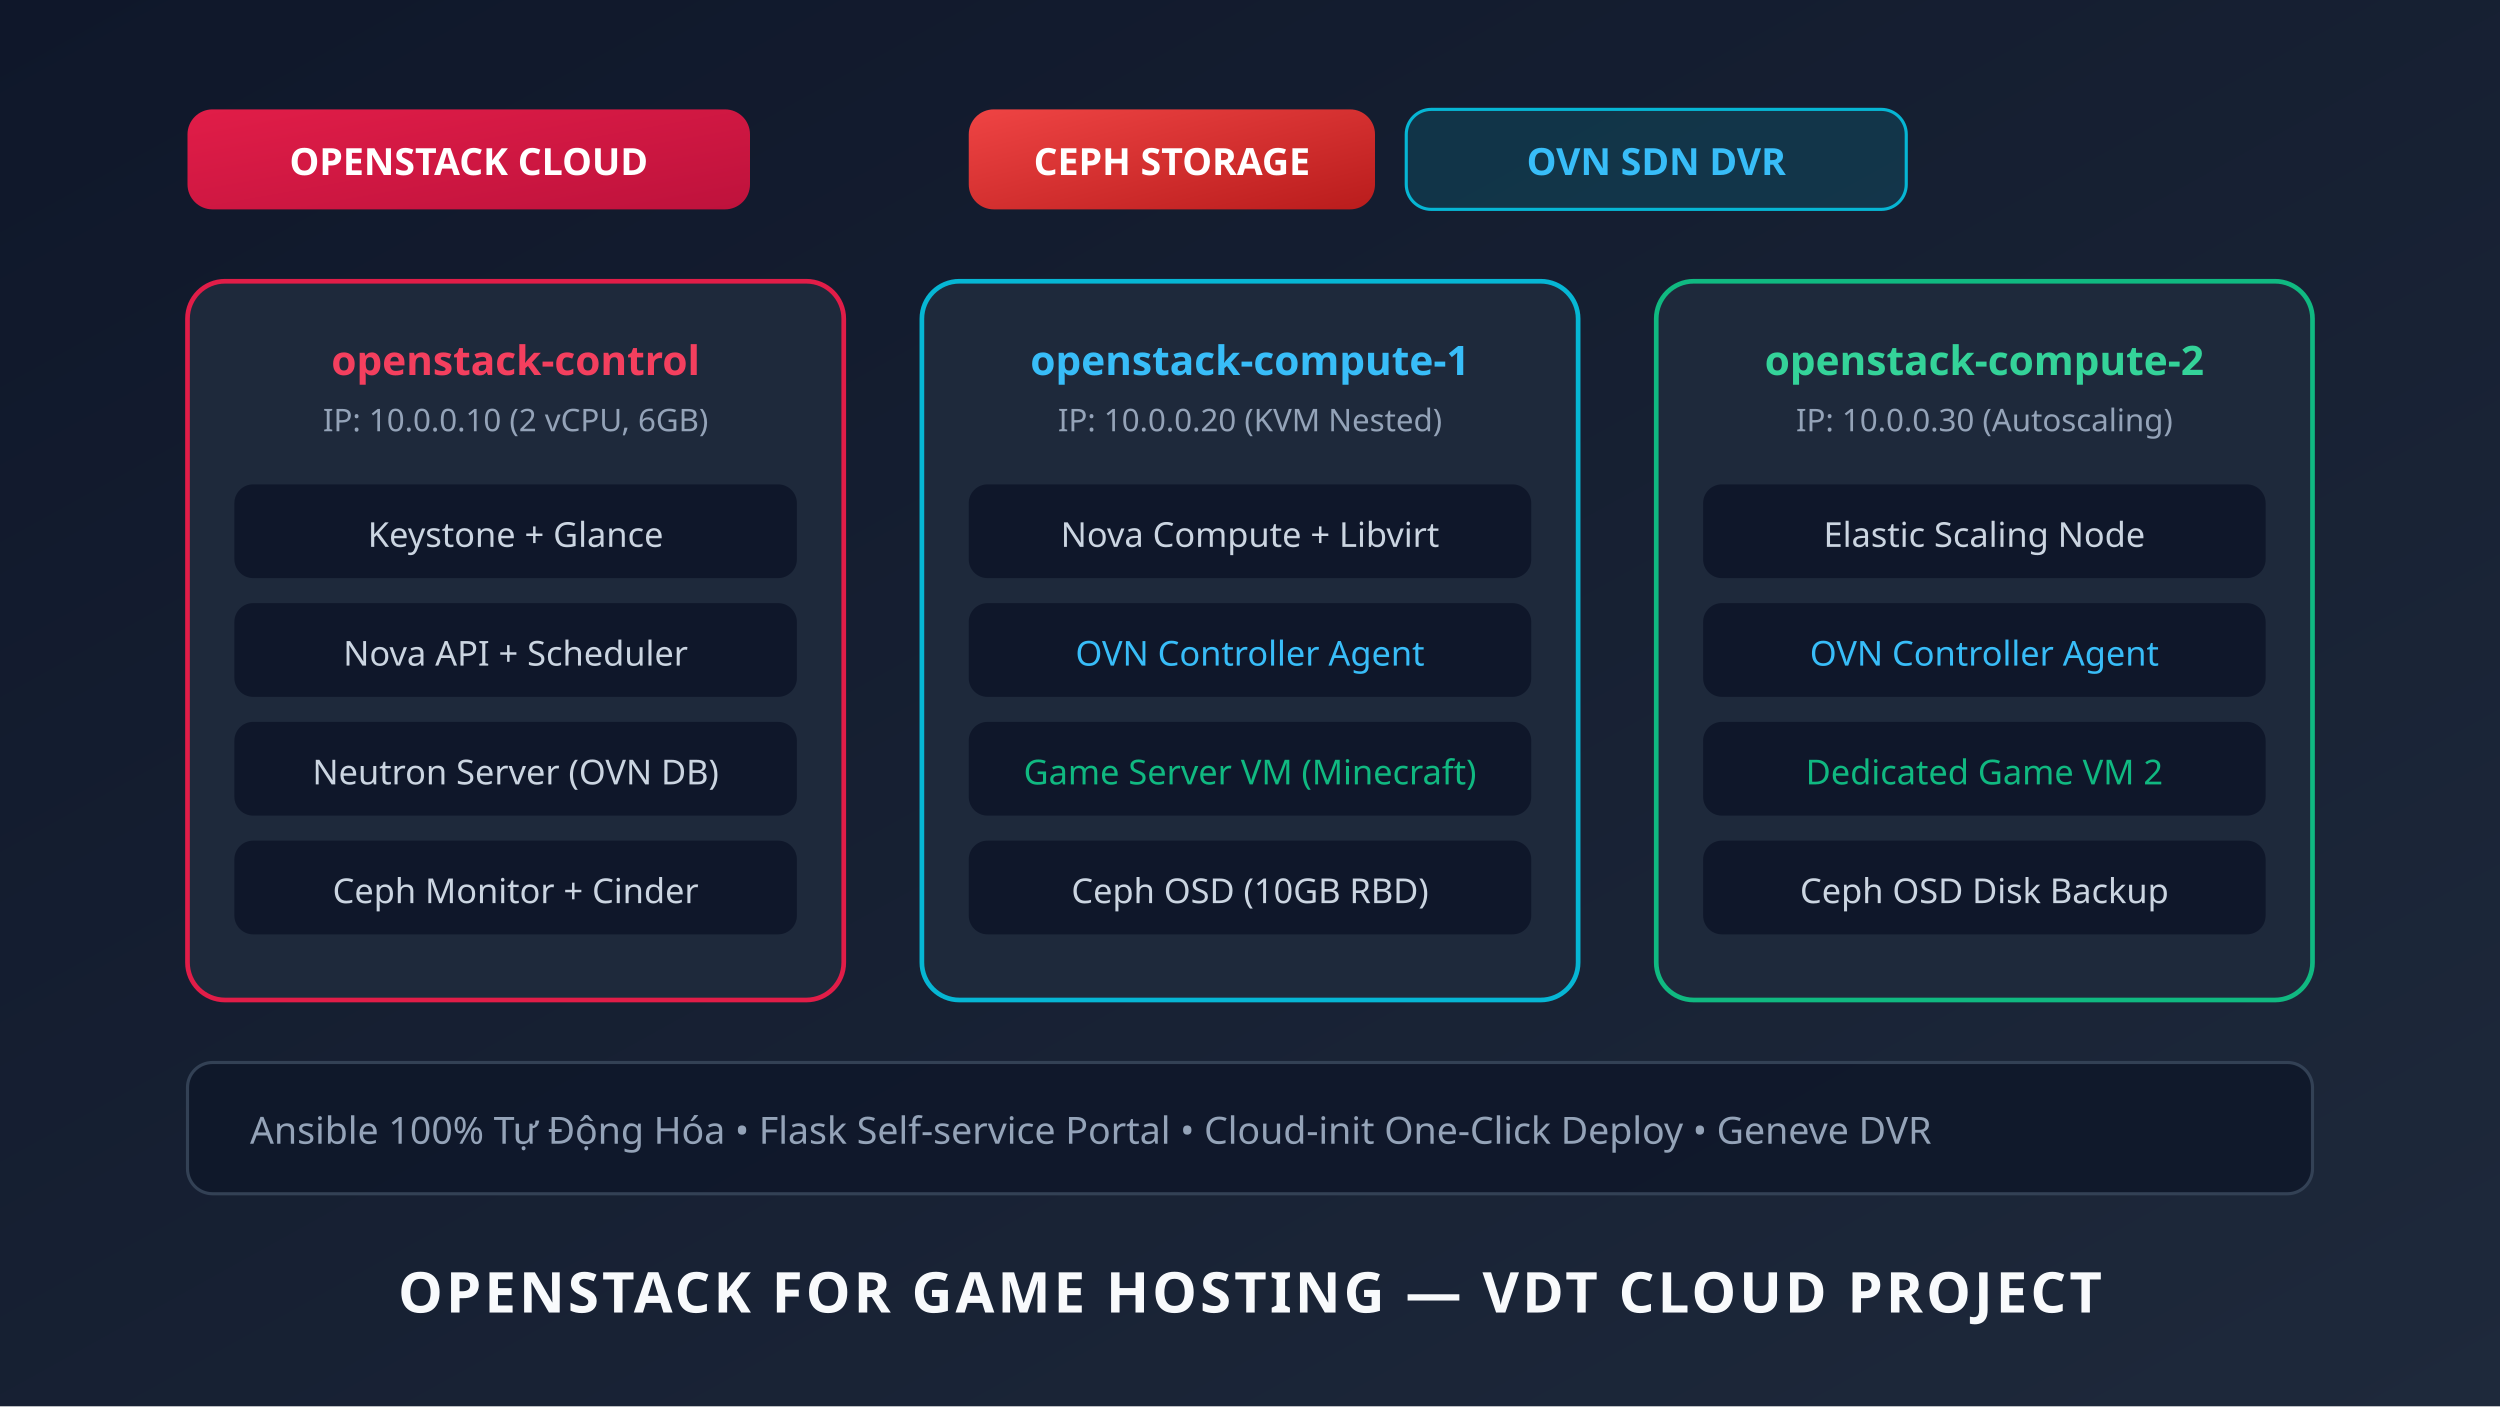
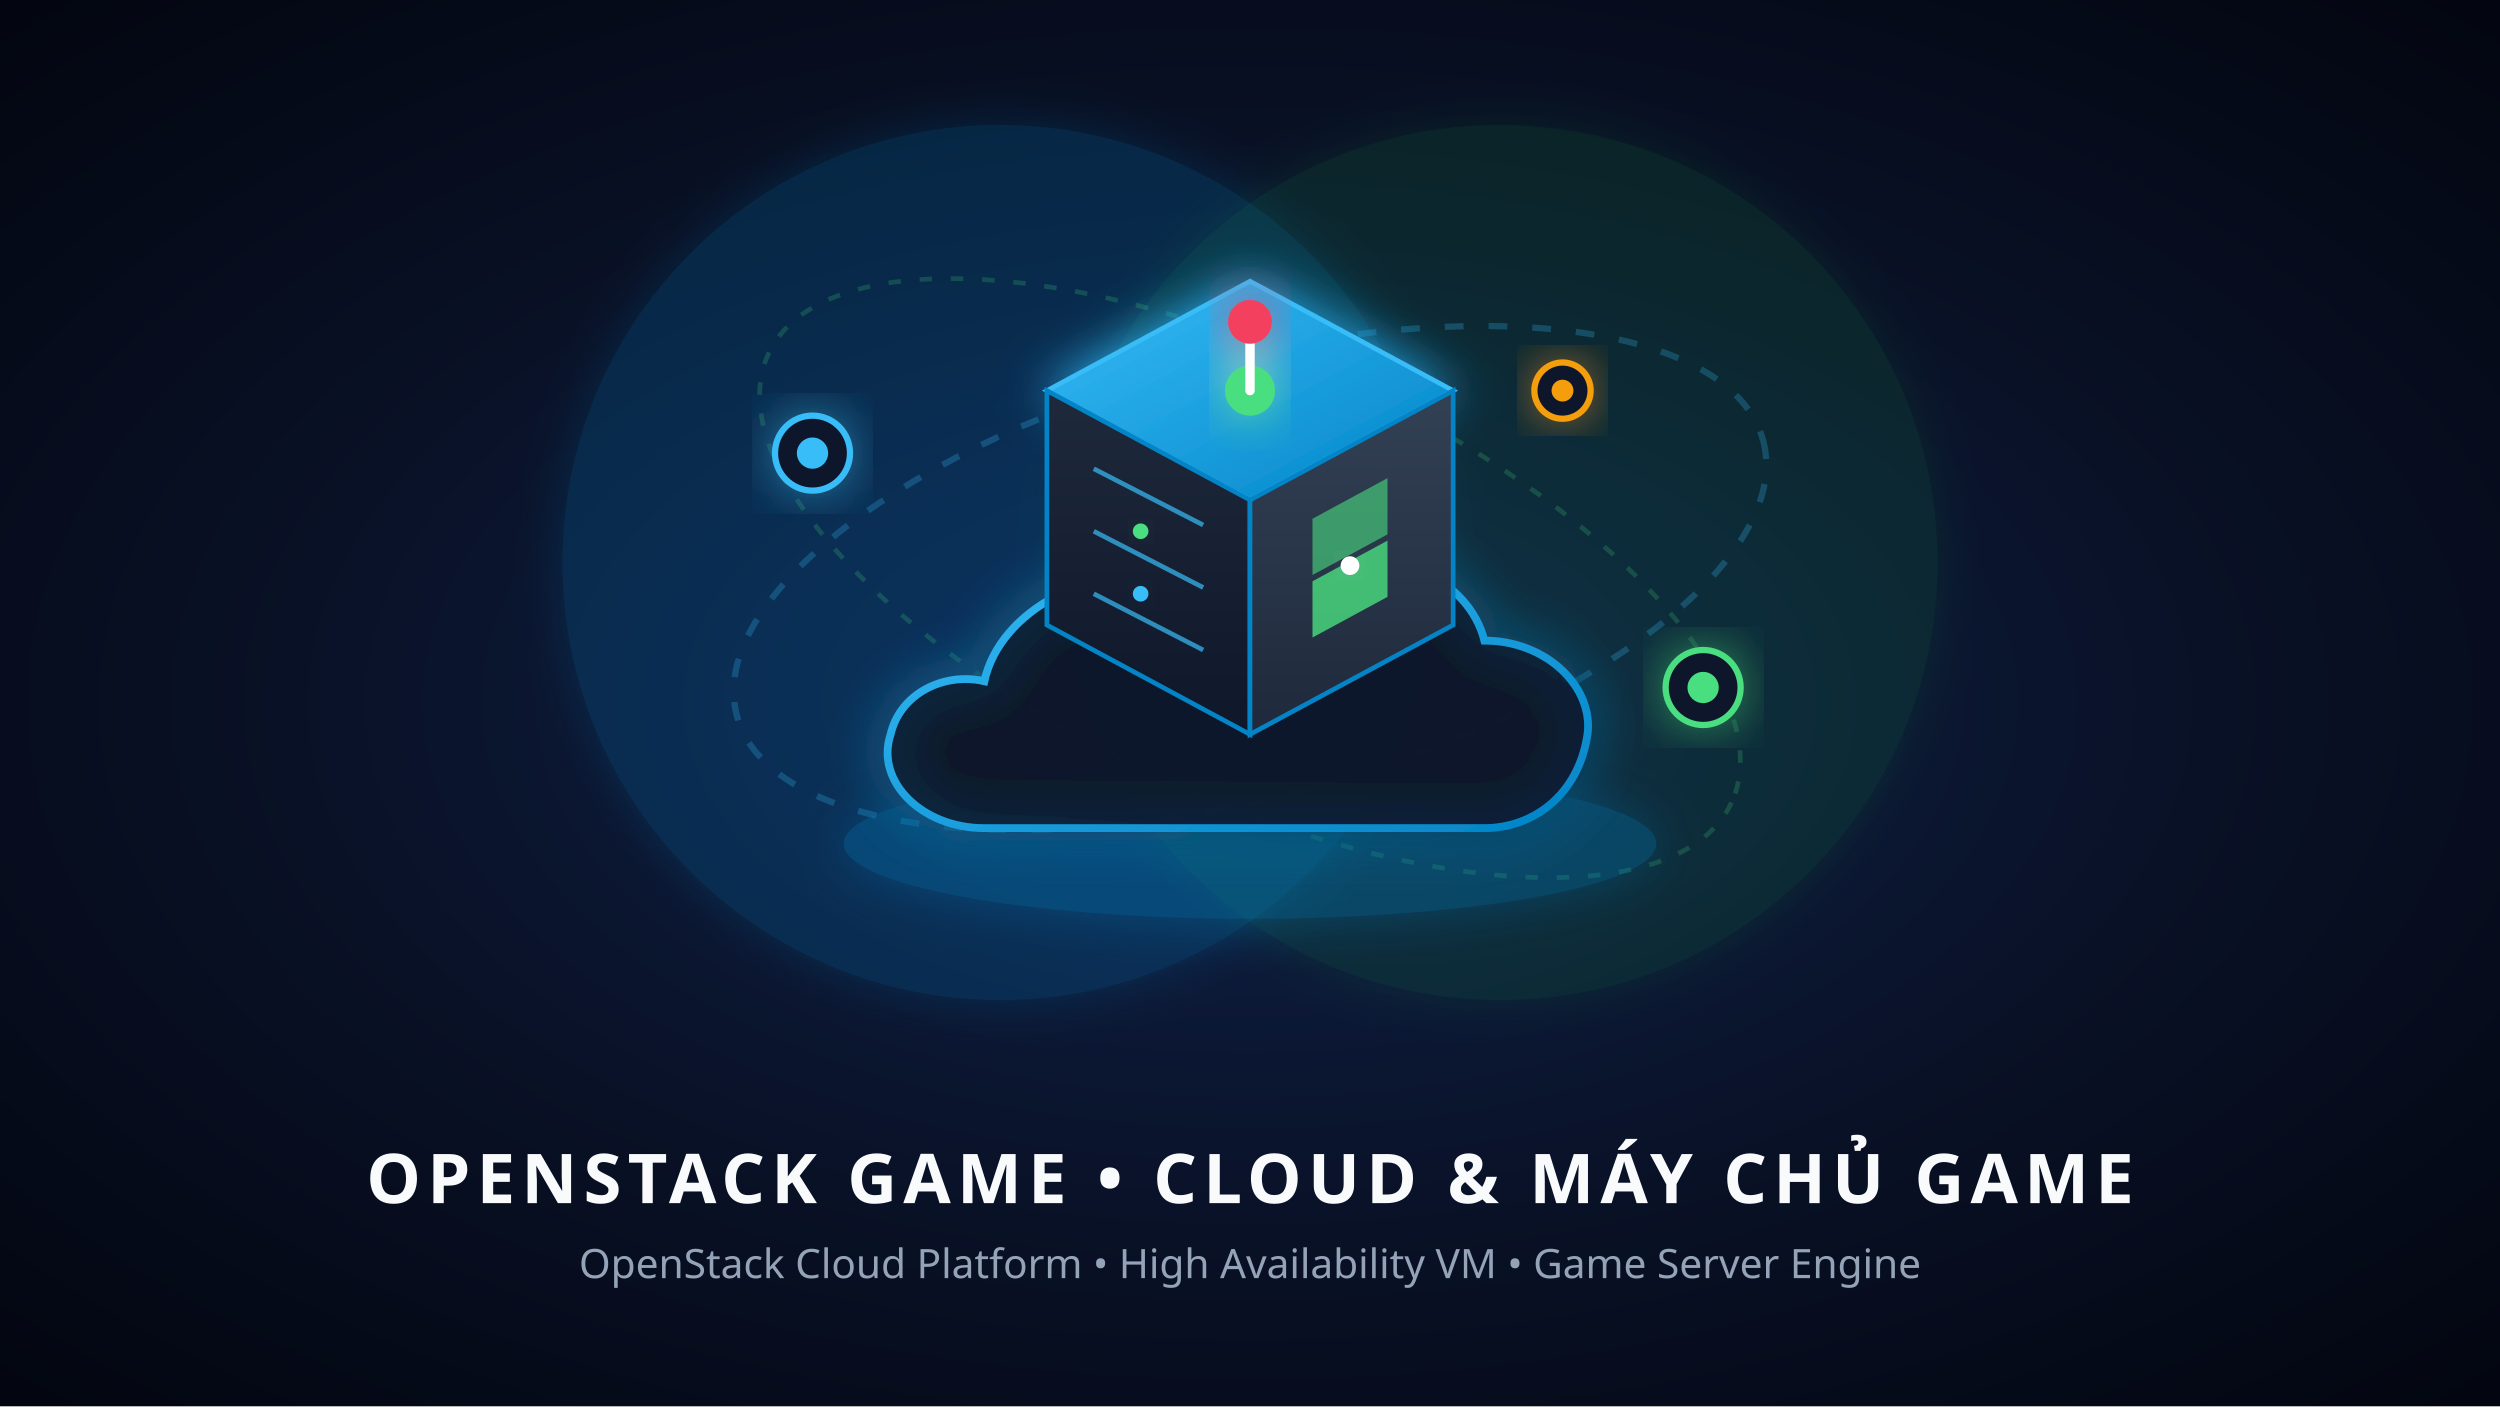
<svg xmlns="http://www.w3.org/2000/svg" viewBox="0 0 800 450" width="800" height="450">
  <defs>
-     <linearGradient id="bg-osg" x1="0%" y1="0%" x2="100%" y2="100%">
-       <stop offset="0%" stop-color="#0f172a" />
+     <radialGradient id="bg-cloud-game" cx="50%" cy="50%" r="70%">
+       <stop offset="0%" stop-color="#0f224a" />
+       <stop offset="55%" stop-color="#091126" />
+       <stop offset="100%" stop-color="#030610" />
+     </radialGradient>
+     <linearGradient id="cloud-grad" x1="0%" y1="0%" x2="100%" y2="100%">
+       <stop offset="0%" stop-color="#38bdf8" />
+       <stop offset="100%" stop-color="#0284c7" />
+     </linearGradient>
+     <linearGradient id="cube-top" x1="0%" y1="0%" x2="100%" y2="100%">
+       <stop offset="0%" stop-color="#38bdf8" />
+       <stop offset="100%" stop-color="#0284c7" />
+     </linearGradient>
+     <linearGradient id="cube-left" x1="0%" y1="0%" x2="0%" y2="100%">
+       <stop offset="0%" stop-color="#1e293b" />
+       <stop offset="100%" stop-color="#0f172a" />
+     </linearGradient>
+     <linearGradient id="cube-right" x1="0%" y1="0%" x2="0%" y2="100%">
+       <stop offset="0%" stop-color="#334155" />
      <stop offset="100%" stop-color="#1e293b" />
    </linearGradient>
-     <linearGradient id="ceph-red" x1="0%" y1="0%" x2="100%" y2="100%">
-       <stop offset="0%" stop-color="#ef4444" />
-       <stop offset="100%" stop-color="#b91c1c" />
+     <linearGradient id="game-green" x1="0%" y1="0%" x2="100%" y2="100%">
+       <stop offset="0%" stop-color="#4ade80" />
+       <stop offset="100%" stop-color="#16a34a" />
    </linearGradient>
-     <linearGradient id="os-red" x1="0%" y1="0%" x2="100%" y2="100%">
-       <stop offset="0%" stop-color="#e11d48" />
-       <stop offset="100%" stop-color="#be123c" />
-     </linearGradient>
+     <filter id="glow-cgame" x="-30%" y="-30%" width="160%" height="160%">
+       <feGaussianBlur stdDeviation="8" result="blur" />
+       <feComposite in="SourceGraphic" in2="blur" operator="over" />
+     </filter>
  </defs>
-   <rect width="800" height="450" fill="url(#bg-osg)" />
-   <g transform="translate(60, 35)">
-     <rect width="180" height="32" rx="8" fill="url(#os-red)" />
-     <text x="90" y="21" fill="#fff" font-family="Montserrat, sans-serif" font-weight="800" font-size="12" text-anchor="middle">OPENSTACK CLOUD</text>
-     <rect x="250" y="0" width="130" height="32" rx="8" fill="url(#ceph-red)" />
-     <text x="315" y="21" fill="#fff" font-family="Montserrat, sans-serif" font-weight="800" font-size="12" text-anchor="middle">CEPH STORAGE</text>
-     <rect x="390" y="0" width="160" height="32" rx="8" fill="rgba(6, 182, 212, 0.15)" stroke="#06b6d4" stroke-width="1" />
-     <text x="470" y="21" fill="#38bdf8" font-family="Montserrat, sans-serif" font-weight="700" font-size="12" text-anchor="middle">OVN SDN DVR</text>
-   </g>
-   <g transform="translate(60, 90)">
-     <rect x="0" y="0" width="210" height="230" rx="12" fill="#1e293b" stroke="#e11d48" stroke-width="1.5" />
-     <text x="105" y="30" fill="#f43f5e" font-family="Montserrat, sans-serif" font-size="13" font-weight="bold" text-anchor="middle">openstack-control</text>
-     <text x="105" y="48" fill="#94a3b8" font-family="sans-serif" font-size="10" text-anchor="middle">IP: 10.0.0.10 (2 vCPU, 6GB)</text>
-     <g transform="translate(15, 65)">
-       <rect x="0" y="0" width="180" height="30" rx="6" fill="#0f172a" />
-       <text x="90" y="20" fill="#cbd5e1" font-family="sans-serif" font-size="11" text-anchor="middle">Keystone + Glance</text>
-       <rect x="0" y="38" width="180" height="30" rx="6" fill="#0f172a" />
-       <text x="90" y="58" fill="#cbd5e1" font-family="sans-serif" font-size="11" text-anchor="middle">Nova API + Scheduler</text>
-       <rect x="0" y="76" width="180" height="30" rx="6" fill="#0f172a" />
-       <text x="90" y="96" fill="#cbd5e1" font-family="sans-serif" font-size="11" text-anchor="middle">Neutron Server (OVN DB)</text>
-       <rect x="0" y="114" width="180" height="30" rx="6" fill="#0f172a" />
-       <text x="90" y="134" fill="#cbd5e1" font-family="sans-serif" font-size="11" text-anchor="middle">Ceph Monitor + Cinder</text>
+   <rect width="800" height="450" fill="url(#bg-cloud-game)" />
+   <circle cx="320" cy="180" r="140" fill="#0284c7" opacity="0.2" filter="url(#glow-cgame)" />
+   <circle cx="480" cy="180" r="140" fill="#16a34a" opacity="0.14" filter="url(#glow-cgame)" />
+   <g transform="translate(400, 185)">
+     <ellipse cx="0" cy="0" rx="170" ry="70" fill="none" stroke="rgba(56, 189, 248, 0.25)" stroke-width="2" stroke-dasharray="6,8" transform="rotate(-15)" />
+     <ellipse cx="0" cy="0" rx="170" ry="70" fill="none" stroke="rgba(74, 222, 128, 0.2)" stroke-width="1.5" stroke-dasharray="4,6" transform="rotate(25)" />
+     <g transform="translate(-140, -40)" filter="url(#glow-cgame)">
+       <circle cx="0" cy="0" r="12" fill="#0f172a" stroke="#38bdf8" stroke-width="2" />
+       <circle cx="0" cy="0" r="5" fill="#38bdf8" />
    </g>
-     <rect x="235" y="0" width="210" height="230" rx="12" fill="#1e293b" stroke="#06b6d4" stroke-width="1.5" />
-     <text x="340" y="30" fill="#38bdf8" font-family="Montserrat, sans-serif" font-size="13" font-weight="bold" text-anchor="middle">openstack-compute-1</text>
-     <text x="340" y="48" fill="#94a3b8" font-family="sans-serif" font-size="10" text-anchor="middle">IP: 10.0.0.20 (KVM Nested)</text>
-     <g transform="translate(250, 65)">
-       <rect x="0" y="0" width="180" height="30" rx="6" fill="#0f172a" />
-       <text x="90" y="20" fill="#cbd5e1" font-family="sans-serif" font-size="11" text-anchor="middle">Nova Compute + Libvirt</text>
-       <rect x="0" y="38" width="180" height="30" rx="6" fill="#0f172a" />
-       <text x="90" y="58" fill="#38bdf8" font-family="sans-serif" font-size="11" text-anchor="middle">OVN Controller Agent</text>
-       <rect x="0" y="76" width="180" height="30" rx="6" fill="#0f172a" />
-       <text x="90" y="96" fill="#10b981" font-family="sans-serif" font-size="11" text-anchor="middle">Game Server VM (Minecraft)</text>
-       <rect x="0" y="114" width="180" height="30" rx="6" fill="#0f172a" />
-       <text x="90" y="134" fill="#cbd5e1" font-family="sans-serif" font-size="11" text-anchor="middle">Ceph OSD (10GB RBD)</text>
+     <g transform="translate(145, 35)" filter="url(#glow-cgame)">
+       <circle cx="0" cy="0" r="12" fill="#0f172a" stroke="#4ade80" stroke-width="2" />
+       <circle cx="0" cy="0" r="5" fill="#4ade80" />
    </g>
-     <rect x="470" y="0" width="210" height="230" rx="12" fill="#1e293b" stroke="#10b981" stroke-width="1.5" />
-     <text x="575" y="30" fill="#34d399" font-family="Montserrat, sans-serif" font-size="13" font-weight="bold" text-anchor="middle">openstack-compute-2</text>
-     <text x="575" y="48" fill="#94a3b8" font-family="sans-serif" font-size="10" text-anchor="middle">IP: 10.0.0.30 (Autoscaling)</text>
-     <g transform="translate(485, 65)">
-       <rect x="0" y="0" width="180" height="30" rx="6" fill="#0f172a" />
-       <text x="90" y="20" fill="#cbd5e1" font-family="sans-serif" font-size="11" text-anchor="middle">Elastic Scaling Node</text>
-       <rect x="0" y="38" width="180" height="30" rx="6" fill="#0f172a" />
-       <text x="90" y="58" fill="#38bdf8" font-family="sans-serif" font-size="11" text-anchor="middle">OVN Controller Agent</text>
-       <rect x="0" y="76" width="180" height="30" rx="6" fill="#0f172a" />
-       <text x="90" y="96" fill="#10b981" font-family="sans-serif" font-size="11" text-anchor="middle">Dedicated Game VM 2</text>
-       <rect x="0" y="114" width="180" height="30" rx="6" fill="#0f172a" />
-       <text x="90" y="134" fill="#cbd5e1" font-family="sans-serif" font-size="11" text-anchor="middle">Ceph OSD Disk Backup</text>
+     <g transform="translate(100, -60)" filter="url(#glow-cgame)">
+       <circle cx="0" cy="0" r="9" fill="#0f172a" stroke="#f59e0b" stroke-width="2" />
+       <circle cx="0" cy="0" r="3.5" fill="#f59e0b" />
+     </g>
+     <g transform="translate(0, 75)">
+       <ellipse cx="0" cy="10" rx="130" ry="24" fill="#0284c7" opacity="0.3" filter="url(#glow-cgame)" />
+       <path d="M -85,5 C -105,5 -120,-10 -115,-25 C -112,-38 -98,-45 -85,-42 C -80,-65 -50,-80 -25,-75 C -15,-90 15,-92 30,-78 C 45,-85 70,-75 75,-55 C 95,-55 110,-40 108,-25 C 105,-5 90,5 75,5 Z" fill="rgba(15, 23, 42, 0.85)" stroke="url(#cloud-grad)" stroke-width="2.5" filter="url(#glow-cgame)" />
+     </g>
+     <g transform="translate(0, -20)">
+       <polygon points="0,-75 65,-40 0,-5 -65,-40" fill="url(#cube-top)" stroke="#38bdf8" stroke-width="1.5" filter="url(#glow-cgame)" />
+       <polygon points="-65,-40 0,-5 0,70 -65,35" fill="url(#cube-left)" stroke="#0284c7" stroke-width="1.5" />
+       <polygon points="0,-5 65,-40 65,35 0,70" fill="url(#cube-right)" stroke="#0284c7" stroke-width="1.5" />
+       <g stroke="#38bdf8" stroke-width="1.5" fill="none" opacity="0.7">
+         <line x1="-50" y1="-15" x2="-15" y2="3" />
+         <line x1="-50" y1="5" x2="-15" y2="23" />
+         <line x1="-50" y1="25" x2="-15" y2="43" />
+       </g>
+       <circle cx="-35" cy="5" r="2.5" fill="#4ade80" filter="url(#glow-cgame)" />
+       <circle cx="-35" cy="25" r="2.5" fill="#38bdf8" filter="url(#glow-cgame)" />
+       <g transform="translate(32, 16)">
+         <polygon points="-12,-15 12,-28 12,-10 -12,3" fill="#4ade80" opacity="0.6" />
+         <polygon points="-12,5 12,-8 12,10 -12,23" fill="#4ade80" opacity="0.8" />
+         <circle cx="0" cy="0" r="3" fill="#ffffff" filter="url(#glow-cgame)" />
+       </g>
+       <g transform="translate(0, -40)" filter="url(#glow-cgame)">
+         <circle cx="0" cy="0" r="8" fill="#4ade80" />
+         <line x1="0" y1="0" x2="0" y2="-18" stroke="#ffffff" stroke-width="3" stroke-linecap="round" />
+         <circle cx="0" cy="-22" r="7" fill="#f43f5e" />
+       </g>
    </g>
  </g>
-   <g transform="translate(60, 340)">
-     <rect width="680" height="42" rx="8" fill="rgba(15, 23, 42, 0.85)" stroke="#334155" />
-     <text x="20" y="26" fill="#94a3b8" font-family="sans-serif" font-size="12">Ansible 100% Tự Động Hóa • Flask Self-service Portal • Cloud-init One-Click Deploy • Geneve DVR</text>
+   <g transform="translate(400, 385)">
+     <text x="0" y="0" fill="#f8fafc" font-family="Montserrat, sans-serif" font-weight="900" font-size="22" text-anchor="middle" letter-spacing="2">OPENSTACK GAME • CLOUD &amp; MÁY CHỦ GAME</text>
+     <text x="0" y="24" fill="#94a3b8" font-family="Poppins, sans-serif" font-weight="500" font-size="13" text-anchor="middle">OpenStack Cloud Platform • High Availability VM • Game Server Engine</text>
  </g>
-   <text x="400" y="420" fill="#f8fafc" font-family="Montserrat, sans-serif" font-weight="800" font-size="18" text-anchor="middle" letter-spacing="1">OPENSTACK FOR GAME HOSTING — VDT CLOUD PROJECT</text>
</svg>
